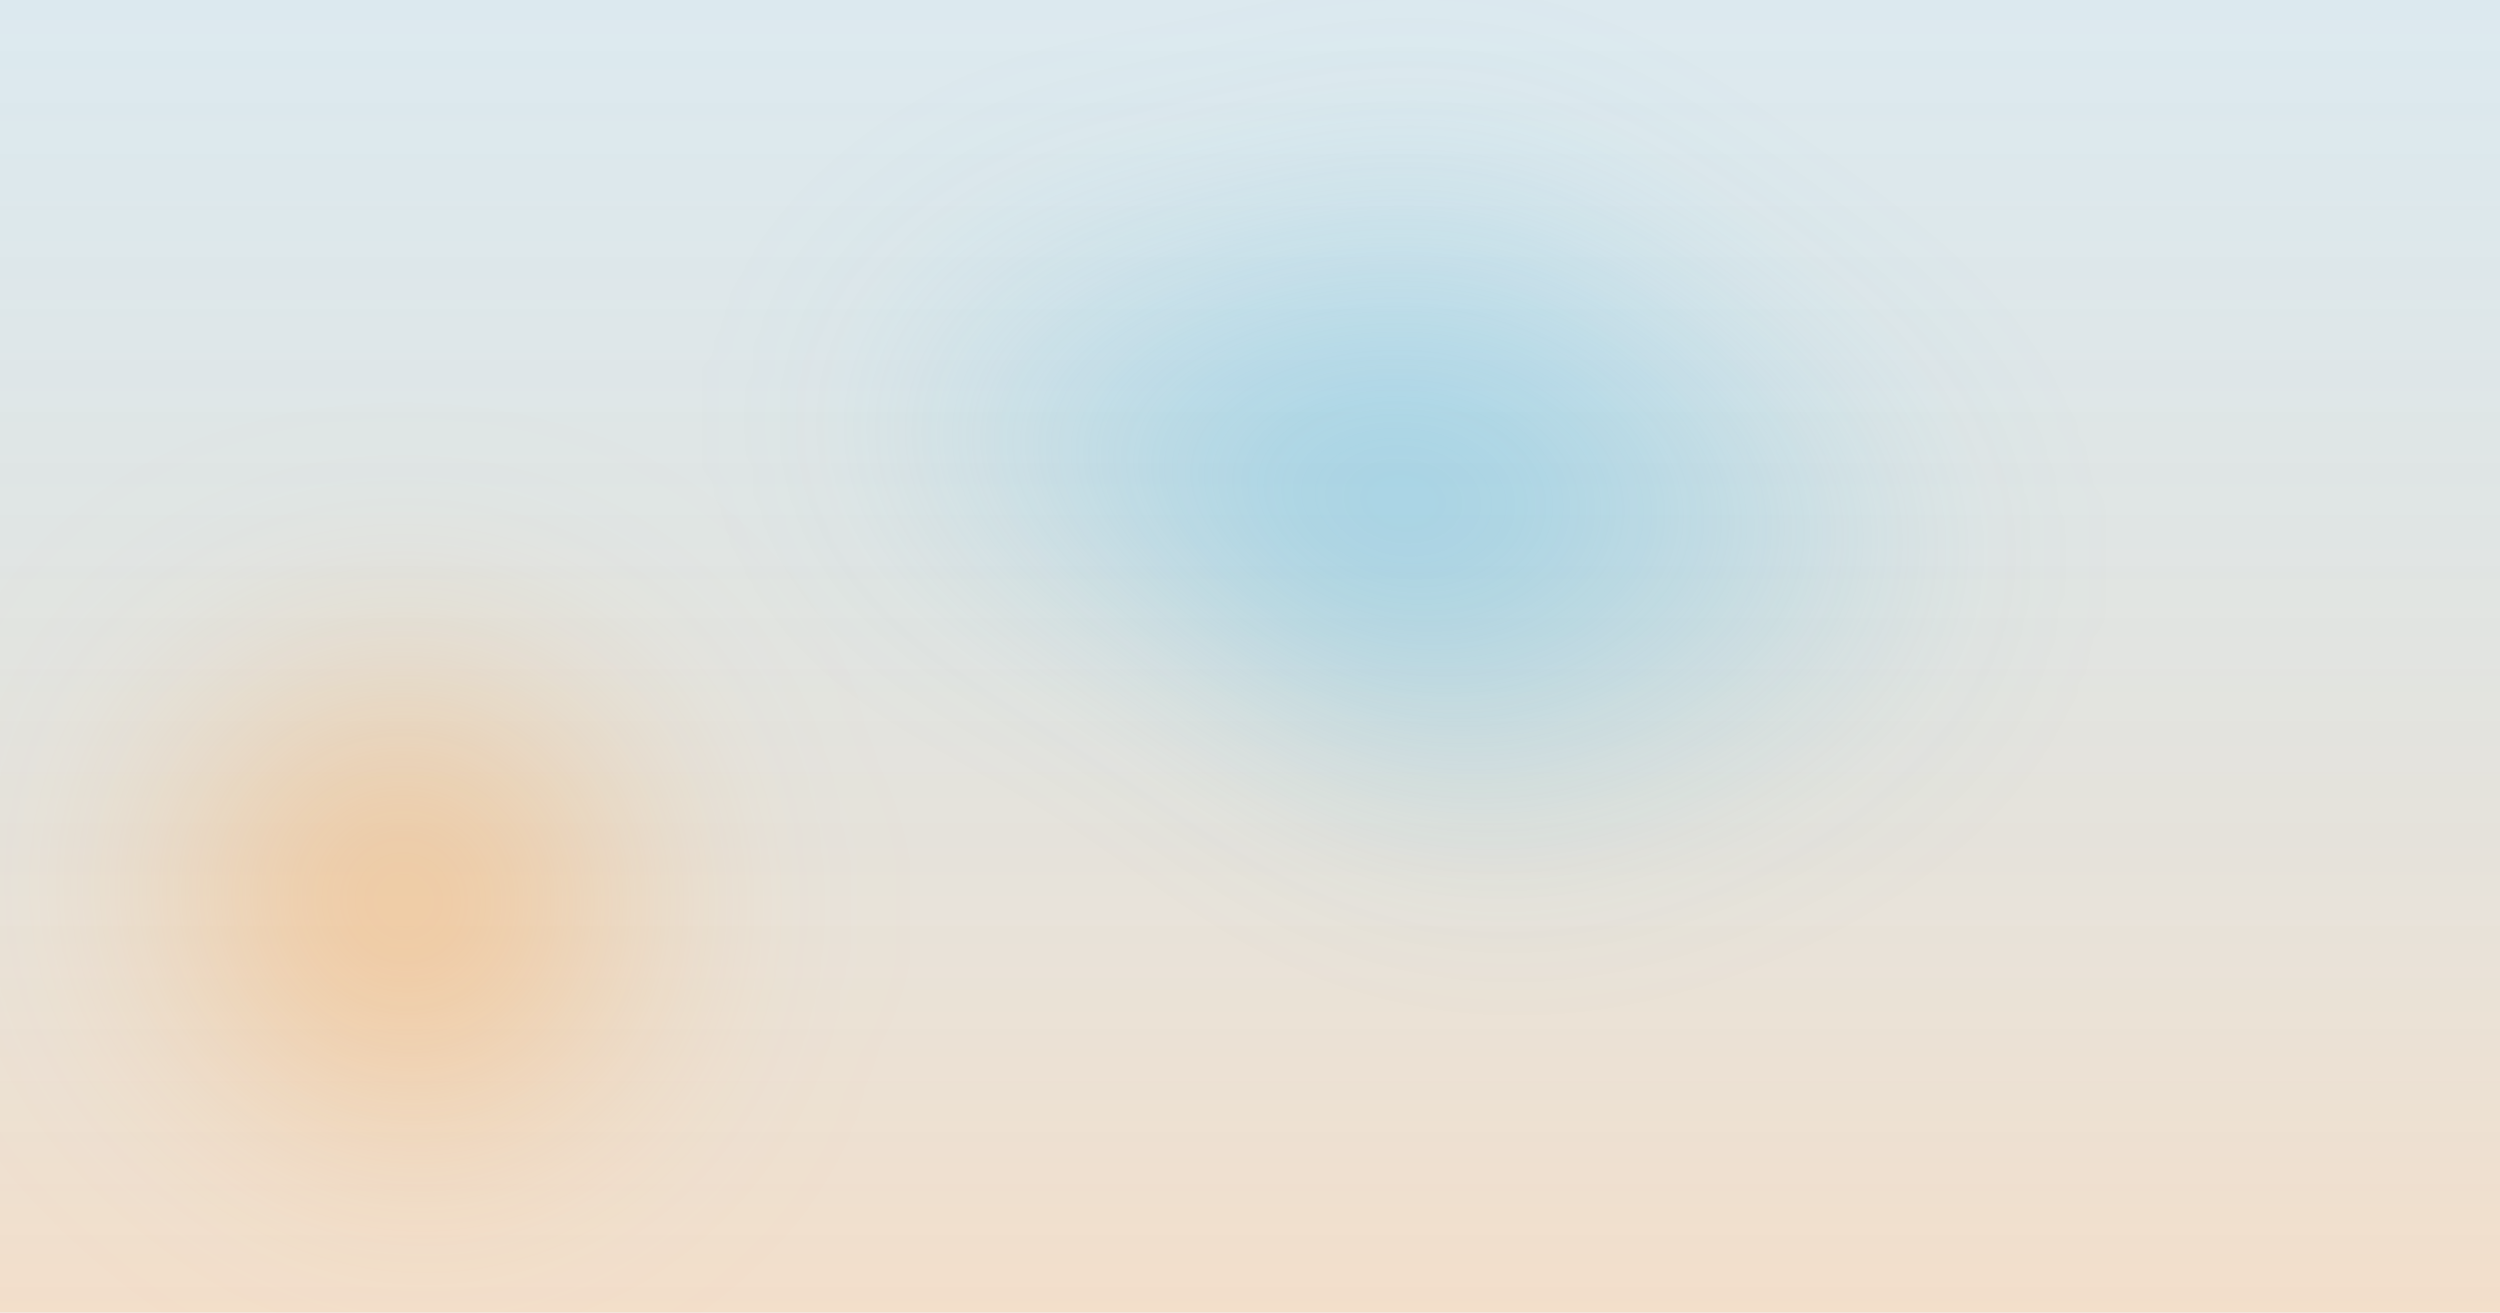
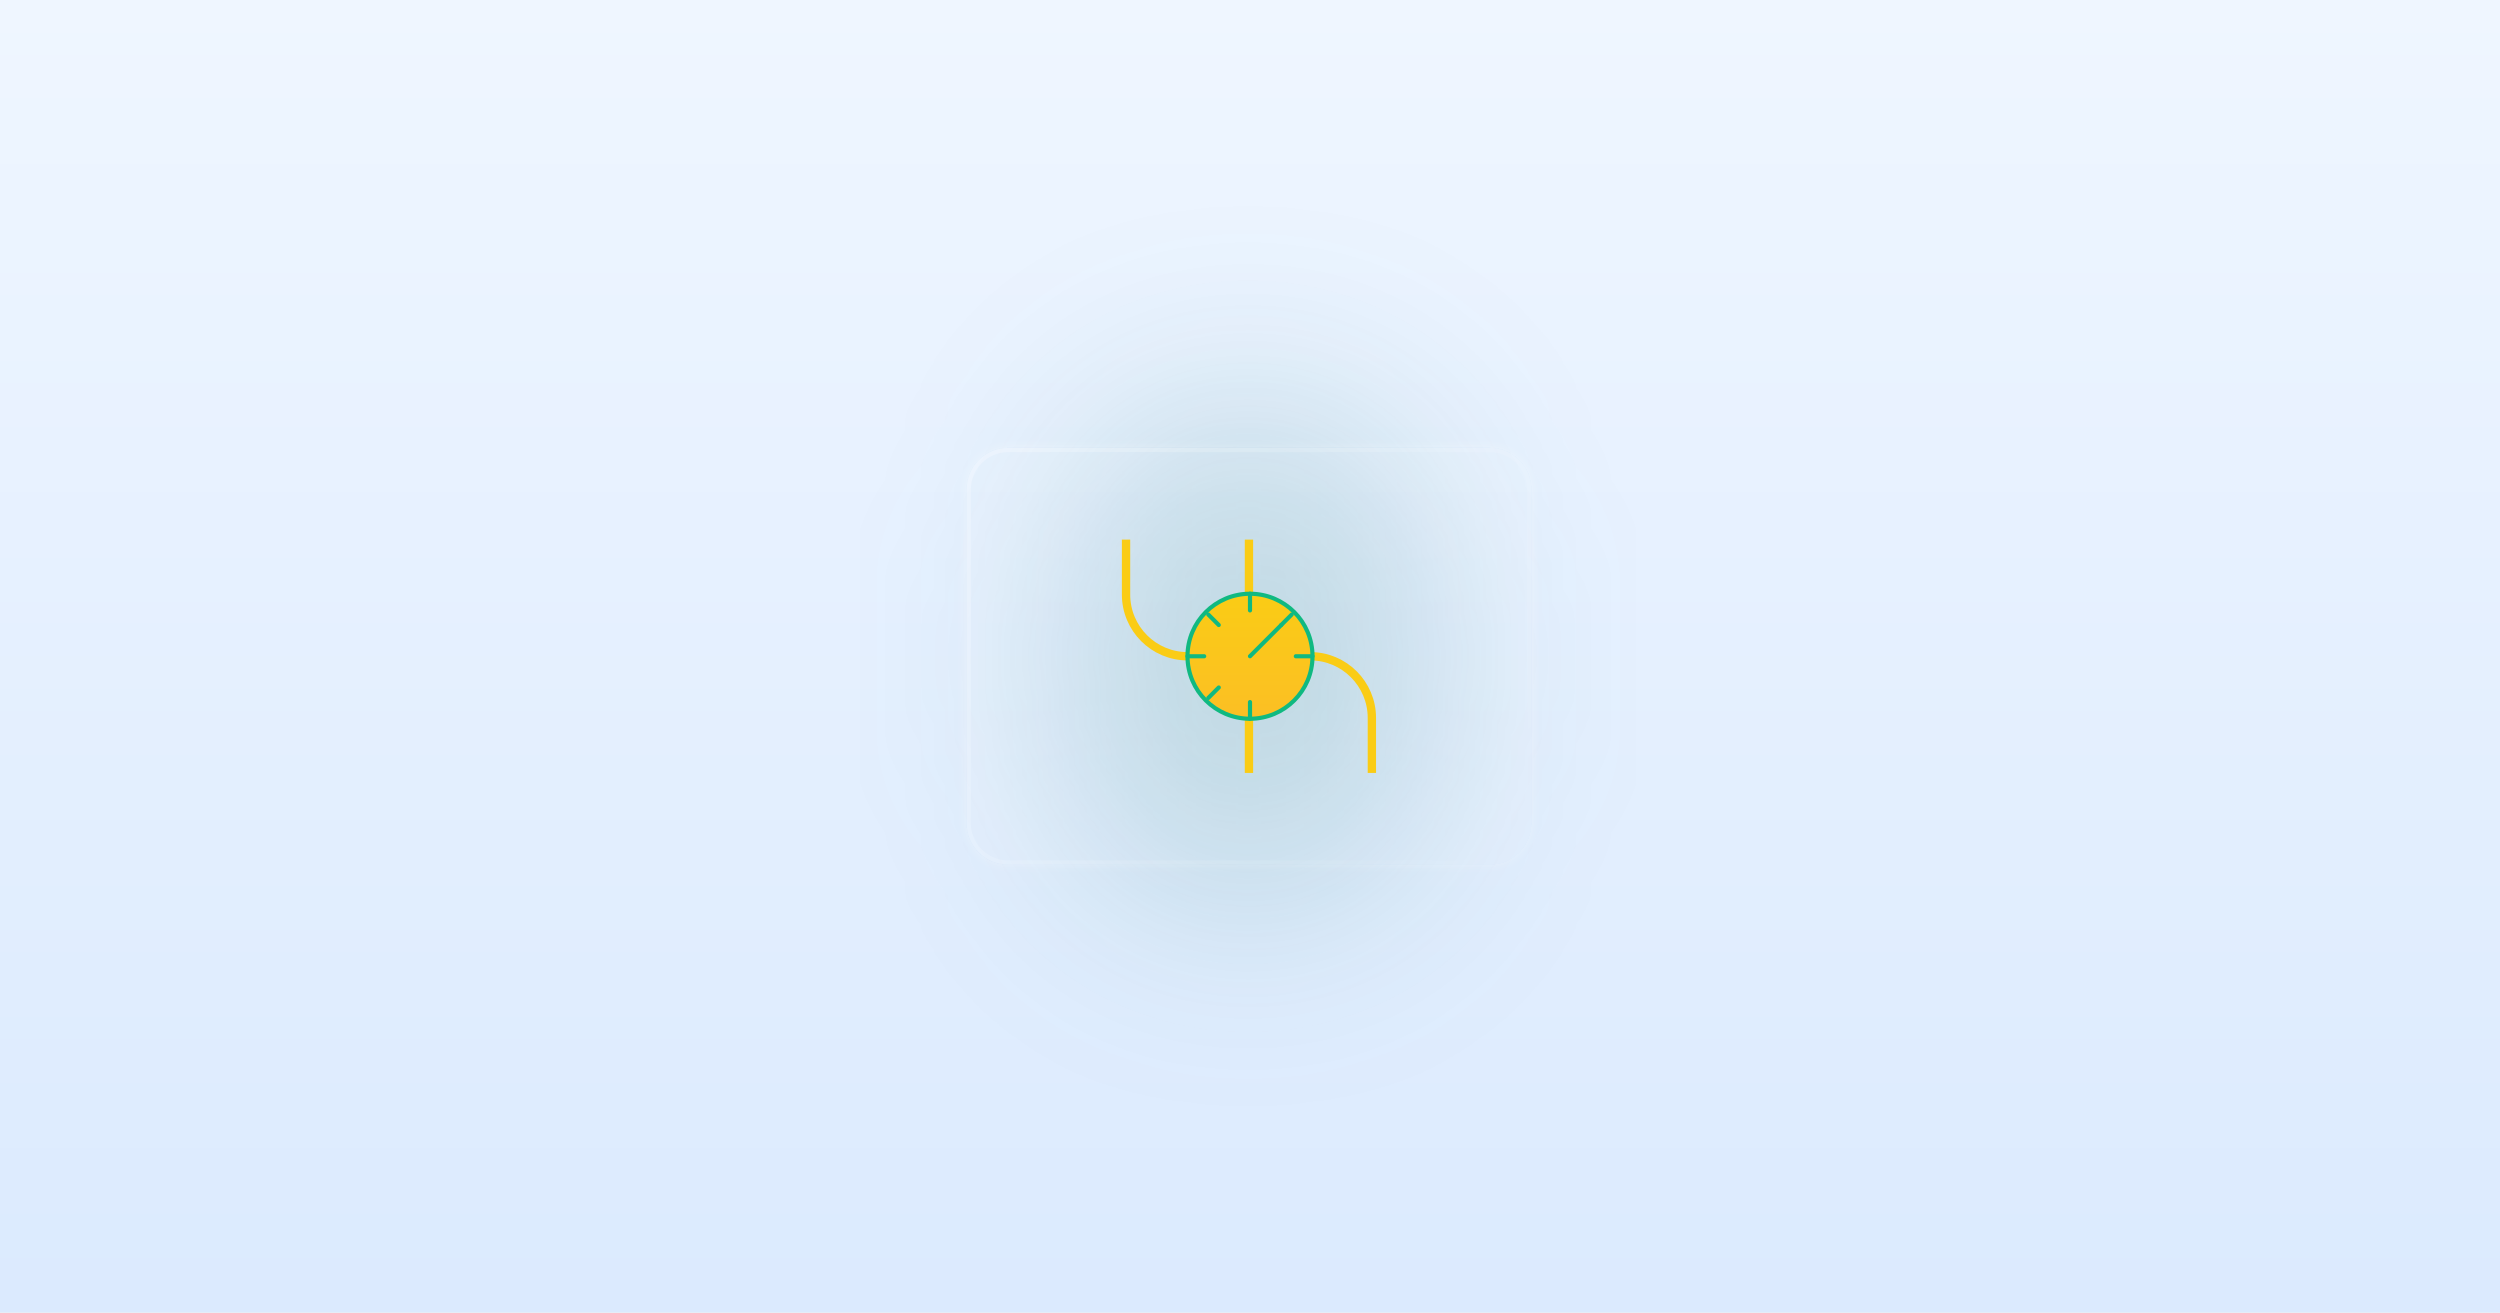
<svg xmlns="http://www.w3.org/2000/svg" width="1200" height="630" viewBox="0 0 1200 630" fill="none">
-   <rect width="1200" height="630" fill="url(#paint0_linear_1_1)" />
-   <g opacity="0.4" filter="url(#filter0_f_1_1)">
-     <path d="M563.593 115.244C610.925 106.138 642.149 61.65 688.01 64.334C733.871 67.018 761.794 108.973 798.809 139.431C835.824 169.889 881.332 188.46 913.434 222.158C945.536 255.855 963.858 303.425 943.411 343.344C922.964 383.264 866.195 408.834 815.118 418.067C764.041 427.3 717.388 420.334 677.203 394.887C637.018 369.44 604.425 326.68 565.485 301.979C526.544 277.279 481.936 270.834 446.012 248.064C410.089 225.294 384.288 186.994 391.319 144.93C398.35 102.866 438.409 68.319 480.892 59.814C523.376 51.31 563.593 115.244 563.593 115.244Z" fill="url(#paint1_radial_1_1)" />
+   <rect width="1200" height="630" fill="url(#paint0_linear_69_2)" />
+   <g filter="url(#filter0_f_69_2)">
+     <path d="M599.167 195C646.613 195 685.167 233.553 685.167 281V349C685.167 396.447 646.613 435 599.167 435C551.721 435 513.167 396.447 513.167 349V281C513.167 233.553 551.721 195 599.167 195Z" fill="#14706F" fill-opacity="0.2" />
  </g>
-   <g opacity="0.5" filter="url(#filter1_f_1_1)">
-     <path d="M309.839 527.766C275.632 546.561 249.248 584.975 212.923 586.417C176.598 587.859 157.062 553.882 130.435 528.599C103.808 503.316 70.803 487.318 52.822 454.953C34.84 422.589 32.227 375.47 55.438 340.575C78.65 305.68 126.311 287.056 168.046 279.791C209.782 272.526 246.398 276.505 275.632 299.199C304.866 321.893 326.027 362.404 335.798 402.046C345.568 441.688 344.046 482.492 327.915 513.788C311.783 545.084 309.839 527.766 309.839 527.766Z" fill="url(#paint2_radial_1_1)" />
+   <g filter="url(#filter1_d_69_2)">
+     <rect x="464" y="215" width="271" height="200" rx="20" fill="white" fill-opacity="0.05" />
+     <rect x="465" y="216" width="269" height="198" rx="19" stroke="url(#paint1_linear_69_2)" stroke-opacity="0.5" stroke-width="2" />
  </g>
+   <path d="M599.5 259V285.4C599.5 301.737 586.237 315 570 315C553.763 315 540.5 301.737 540.5 285.4V259" stroke="#FACC15" stroke-width="4" />
+   <path d="M599.5 371V344.6C599.5 328.263 612.763 315 629 315C645.237 315 658.5 328.263 658.5 344.6V371" stroke="#FACC15" stroke-width="4" />
+   <path d="M570 315C570 331.569 583.431 345 600 345C616.569 345 630 331.569 630 315C630 298.431 616.569 285 600 285C583.431 285 570 298.431 570 315Z" fill="url(#paint2_linear_69_2)" />
+   <path d="M570 315C570 331.569 583.431 345 600 345C616.569 345 630 331.569 630 315C630 298.431 616.569 285 600 285C583.431 285 570 298.431 570 315Z" stroke="#10B981" stroke-width="2" />
+   <path d="M600 315L615 300" stroke="#10B981" stroke-width="2" stroke-linecap="round" />
+   <path d="M600 293L600 285" stroke="#10B981" stroke-width="2" stroke-linecap="round" />
+   <path d="M578 315H570" stroke="#10B981" stroke-width="2" stroke-linecap="round" />
+   <path d="M600 337L600 345" stroke="#10B981" stroke-width="2" stroke-linecap="round" />
+   <path d="M622 315H630" stroke="#10B981" stroke-width="2" stroke-linecap="round" />
+   <path d="M585 330L580 335" stroke="#10B981" stroke-width="2" stroke-linecap="round" />
+   <path d="M615 300L620 295" stroke="#10B981" stroke-width="2" stroke-linecap="round" />
+   <path d="M585 300L580 295" stroke="#10B981" stroke-width="2" stroke-linecap="round" />
  <defs>
-     <filter id="filter0_f_1_1" x="290.07" y="-36.936" width="754.606" height="556.273" filterUnits="userSpaceOnUse" color-interpolation-filters="sRGB">
+     <filter id="filter0_f_69_2" x="413.167" y="95" width="372" height="440" filterUnits="userSpaceOnUse" color-interpolation-filters="sRGB">
      <feFlood flood-opacity="0" result="BackgroundImageFix" />
      <feBlend mode="normal" in="SourceGraphic" in2="BackgroundImageFix" result="shape" />
-       <feGaussianBlur stdDeviation="50" result="effect1_foregroundBlur_1_1" />
+       <feGaussianBlur stdDeviation="50" result="effect1_foregroundBlur_69_2" />
    </filter>
-     <filter id="filter1_f_1_1" x="-48.17" y="178.583" width="484.96" height="508.834" filterUnits="userSpaceOnUse" color-interpolation-filters="sRGB">
+     <filter id="filter1_d_69_2" x="460" y="211" width="279" height="208" filterUnits="userSpaceOnUse" color-interpolation-filters="sRGB">
      <feFlood flood-opacity="0" result="BackgroundImageFix" />
-       <feBlend mode="normal" in="SourceGraphic" in2="BackgroundImageFix" result="shape" />
-       <feGaussianBlur stdDeviation="50" result="effect1_foregroundBlur_1_1" />
+       <feColorMatrix in="SourceAlpha" type="matrix" values="0 0 0 0 0 0 0 0 0 0 0 0 0 0 0 0 0 0 127 0" result="hardAlpha" />
+       <feOffset />
+       <feGaussianBlur stdDeviation="2" />
+       <feComposite in2="hardAlpha" operator="out" />
+       <feColorMatrix type="matrix" values="0 0 0 0 1 0 0 0 0 1 0 0 0 0 1 0 0 0 0.25 0" />
+       <feBlend mode="normal" in2="BackgroundImageFix" result="effect1_dropShadow_69_2" />
+       <feBlend mode="normal" in="SourceGraphic" in2="effect1_dropShadow_69_2" result="shape" />
    </filter>
-     <linearGradient id="paint0_linear_1_1" x1="600" y1="0" x2="600" y2="630" gradientUnits="userSpaceOnUse">
-       <stop stop-color="#29ABE2" stop-opacity="0.1" />
-       <stop offset="1" stop-color="#FF9933" stop-opacity="0.2" />
+     <linearGradient id="paint0_linear_69_2" x1="600" y1="0" x2="600" y2="630" gradientUnits="userSpaceOnUse">
+       <stop stop-color="#EFF6FF" />
+       <stop offset="1" stop-color="#DBEAFE" />
    </linearGradient>
-     <radialGradient id="paint1_radial_1_1" cx="0" cy="0" r="1" gradientUnits="userSpaceOnUse" gradientTransform="translate(670.381 242.028) rotate(90) scale(183.13 293.733)">
-       <stop stop-color="#29ABE2" />
-       <stop offset="1" stop-color="#29ABE2" stop-opacity="0" />
-     </radialGradient>
-     <radialGradient id="paint2_radial_1_1" cx="0" cy="0" r="1" gradientUnits="userSpaceOnUse" gradientTransform="translate(193.303 433.013) rotate(90) scale(154.558 155.856)">
-       <stop stop-color="#FF9933" />
-       <stop offset="1" stop-color="#FF9933" stop-opacity="0" />
-     </radialGradient>
+     <linearGradient id="paint1_linear_69_2" x1="464" y1="215" x2="735" y2="415" gradientUnits="userSpaceOnUse">
+       <stop stop-color="white" stop-opacity="0.5" />
+       <stop offset="1" stop-color="white" stop-opacity="0" />
+     </linearGradient>
+     <linearGradient id="paint2_linear_69_2" x1="600" y1="285" x2="600" y2="345" gradientUnits="userSpaceOnUse">
+       <stop stop-color="#FACC15" />
+       <stop offset="1" stop-color="#FBBF24" />
+     </linearGradient>
  </defs>
</svg>
